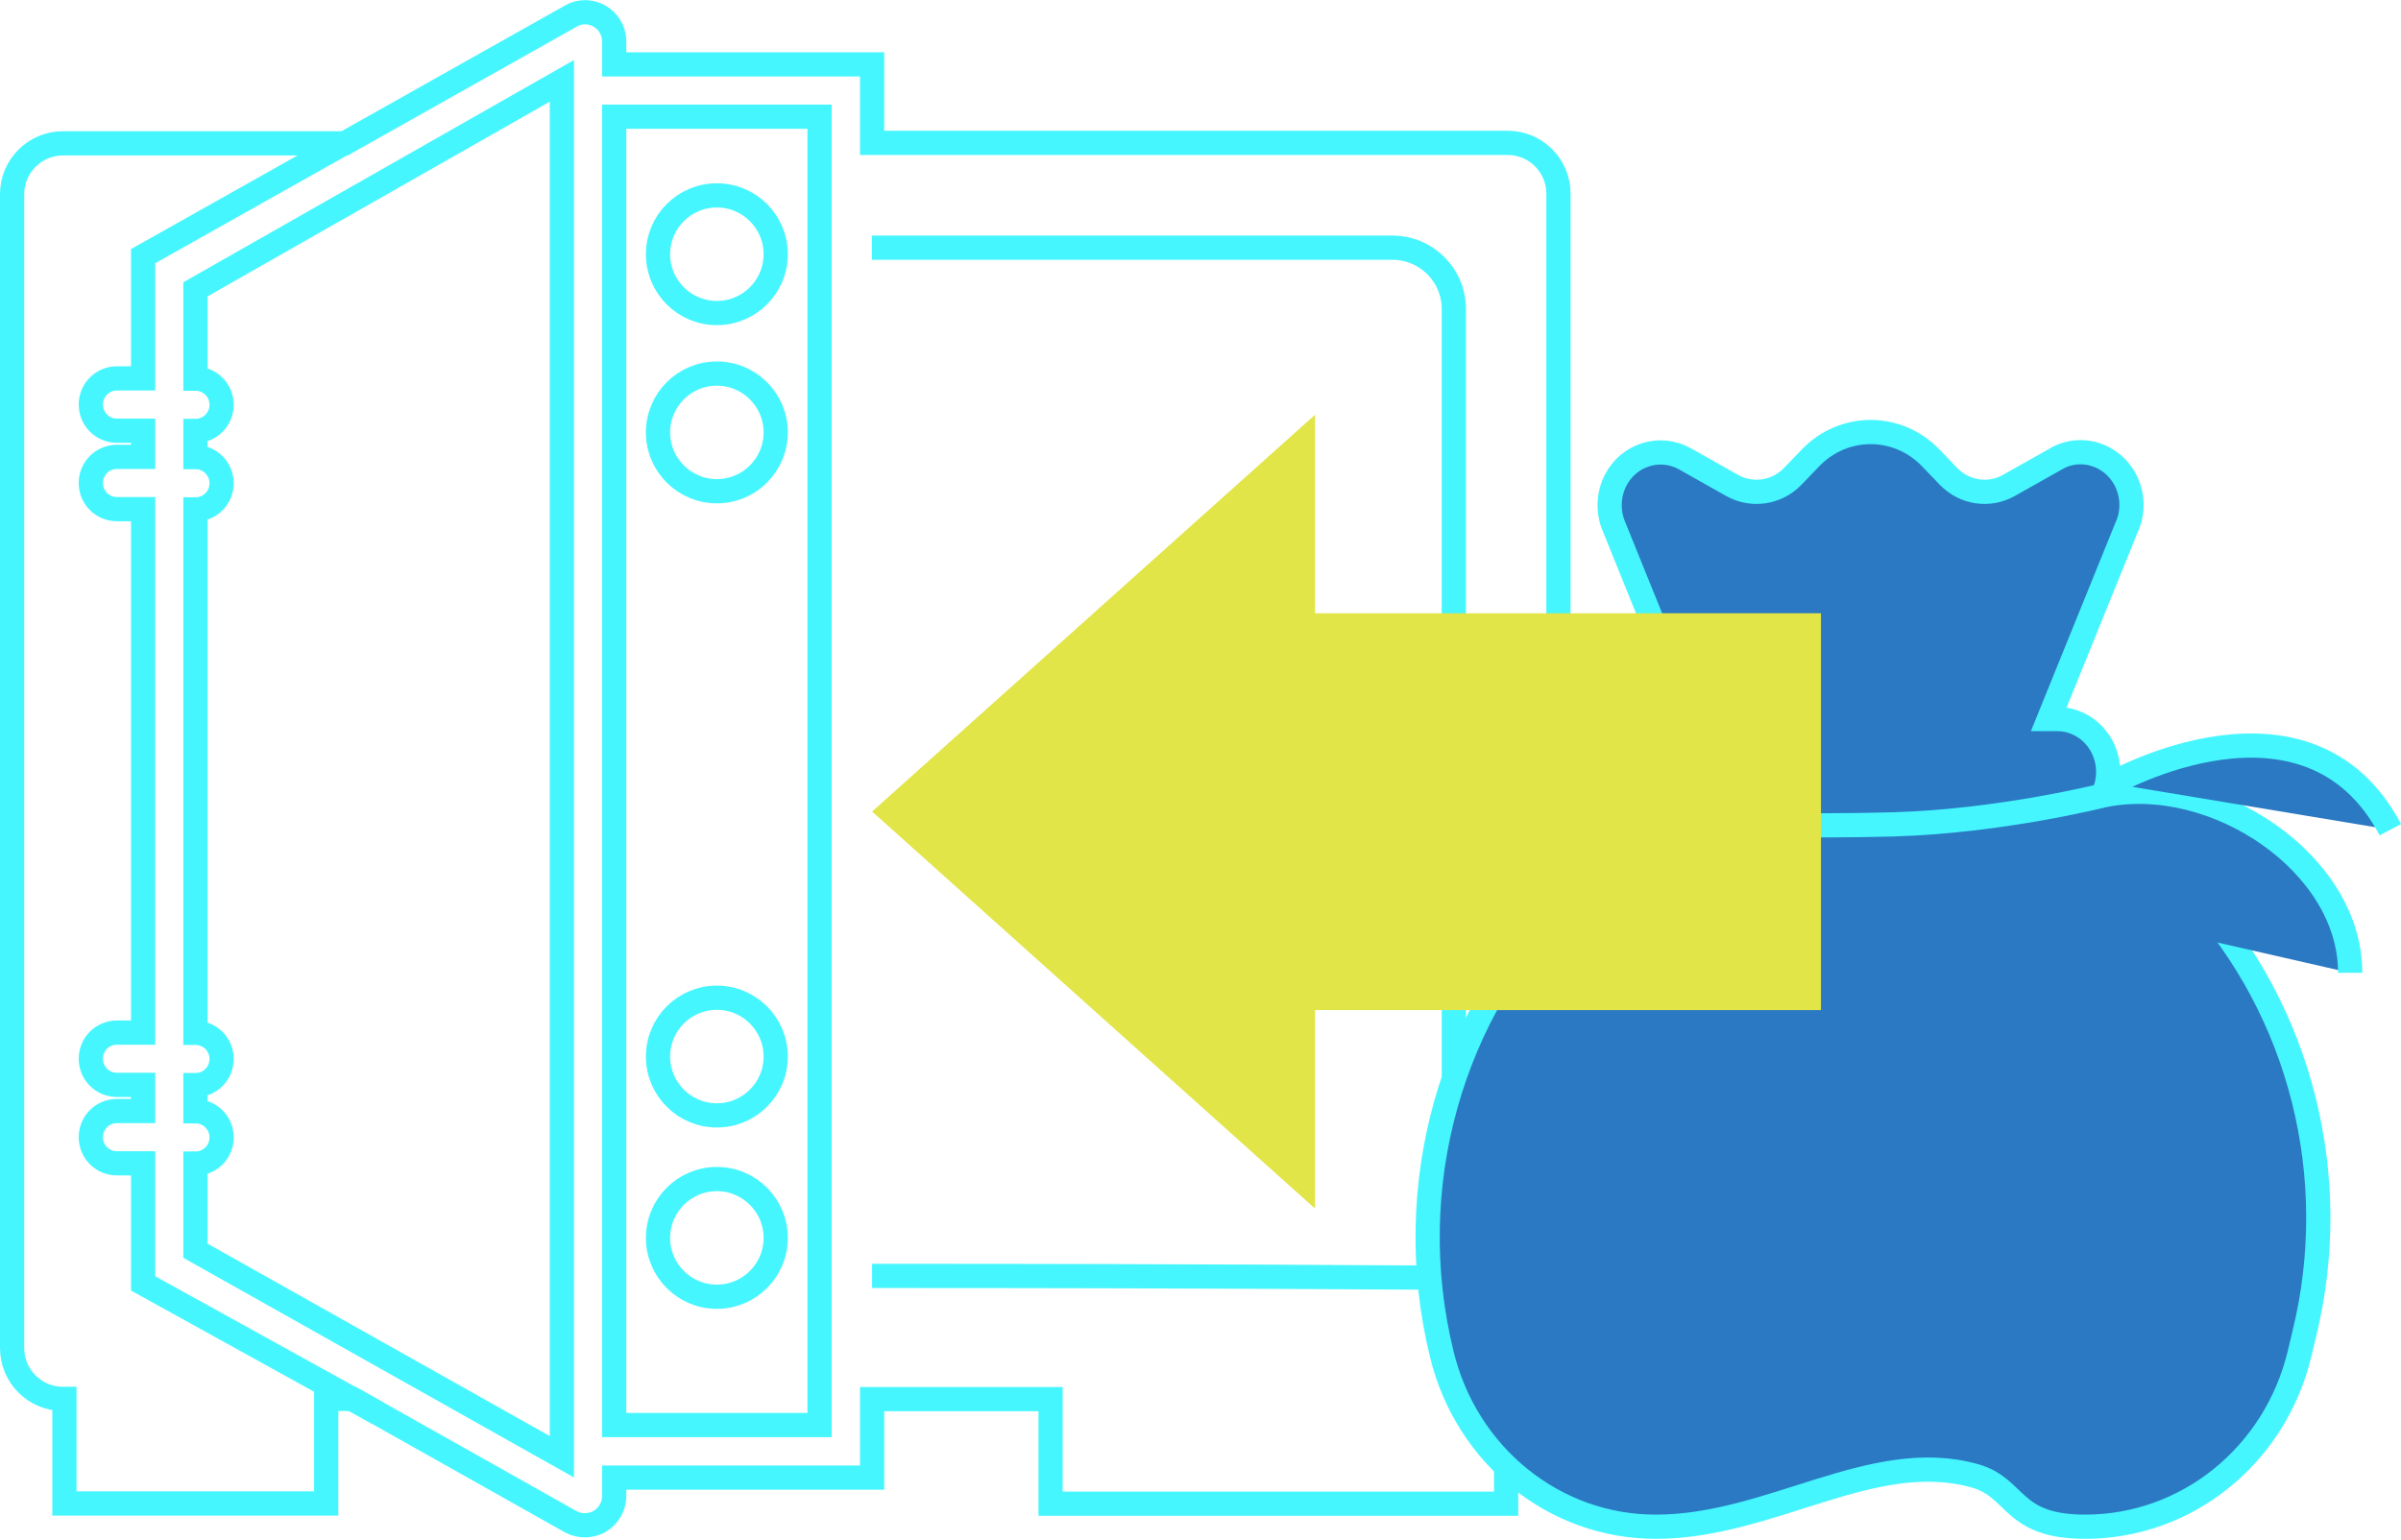
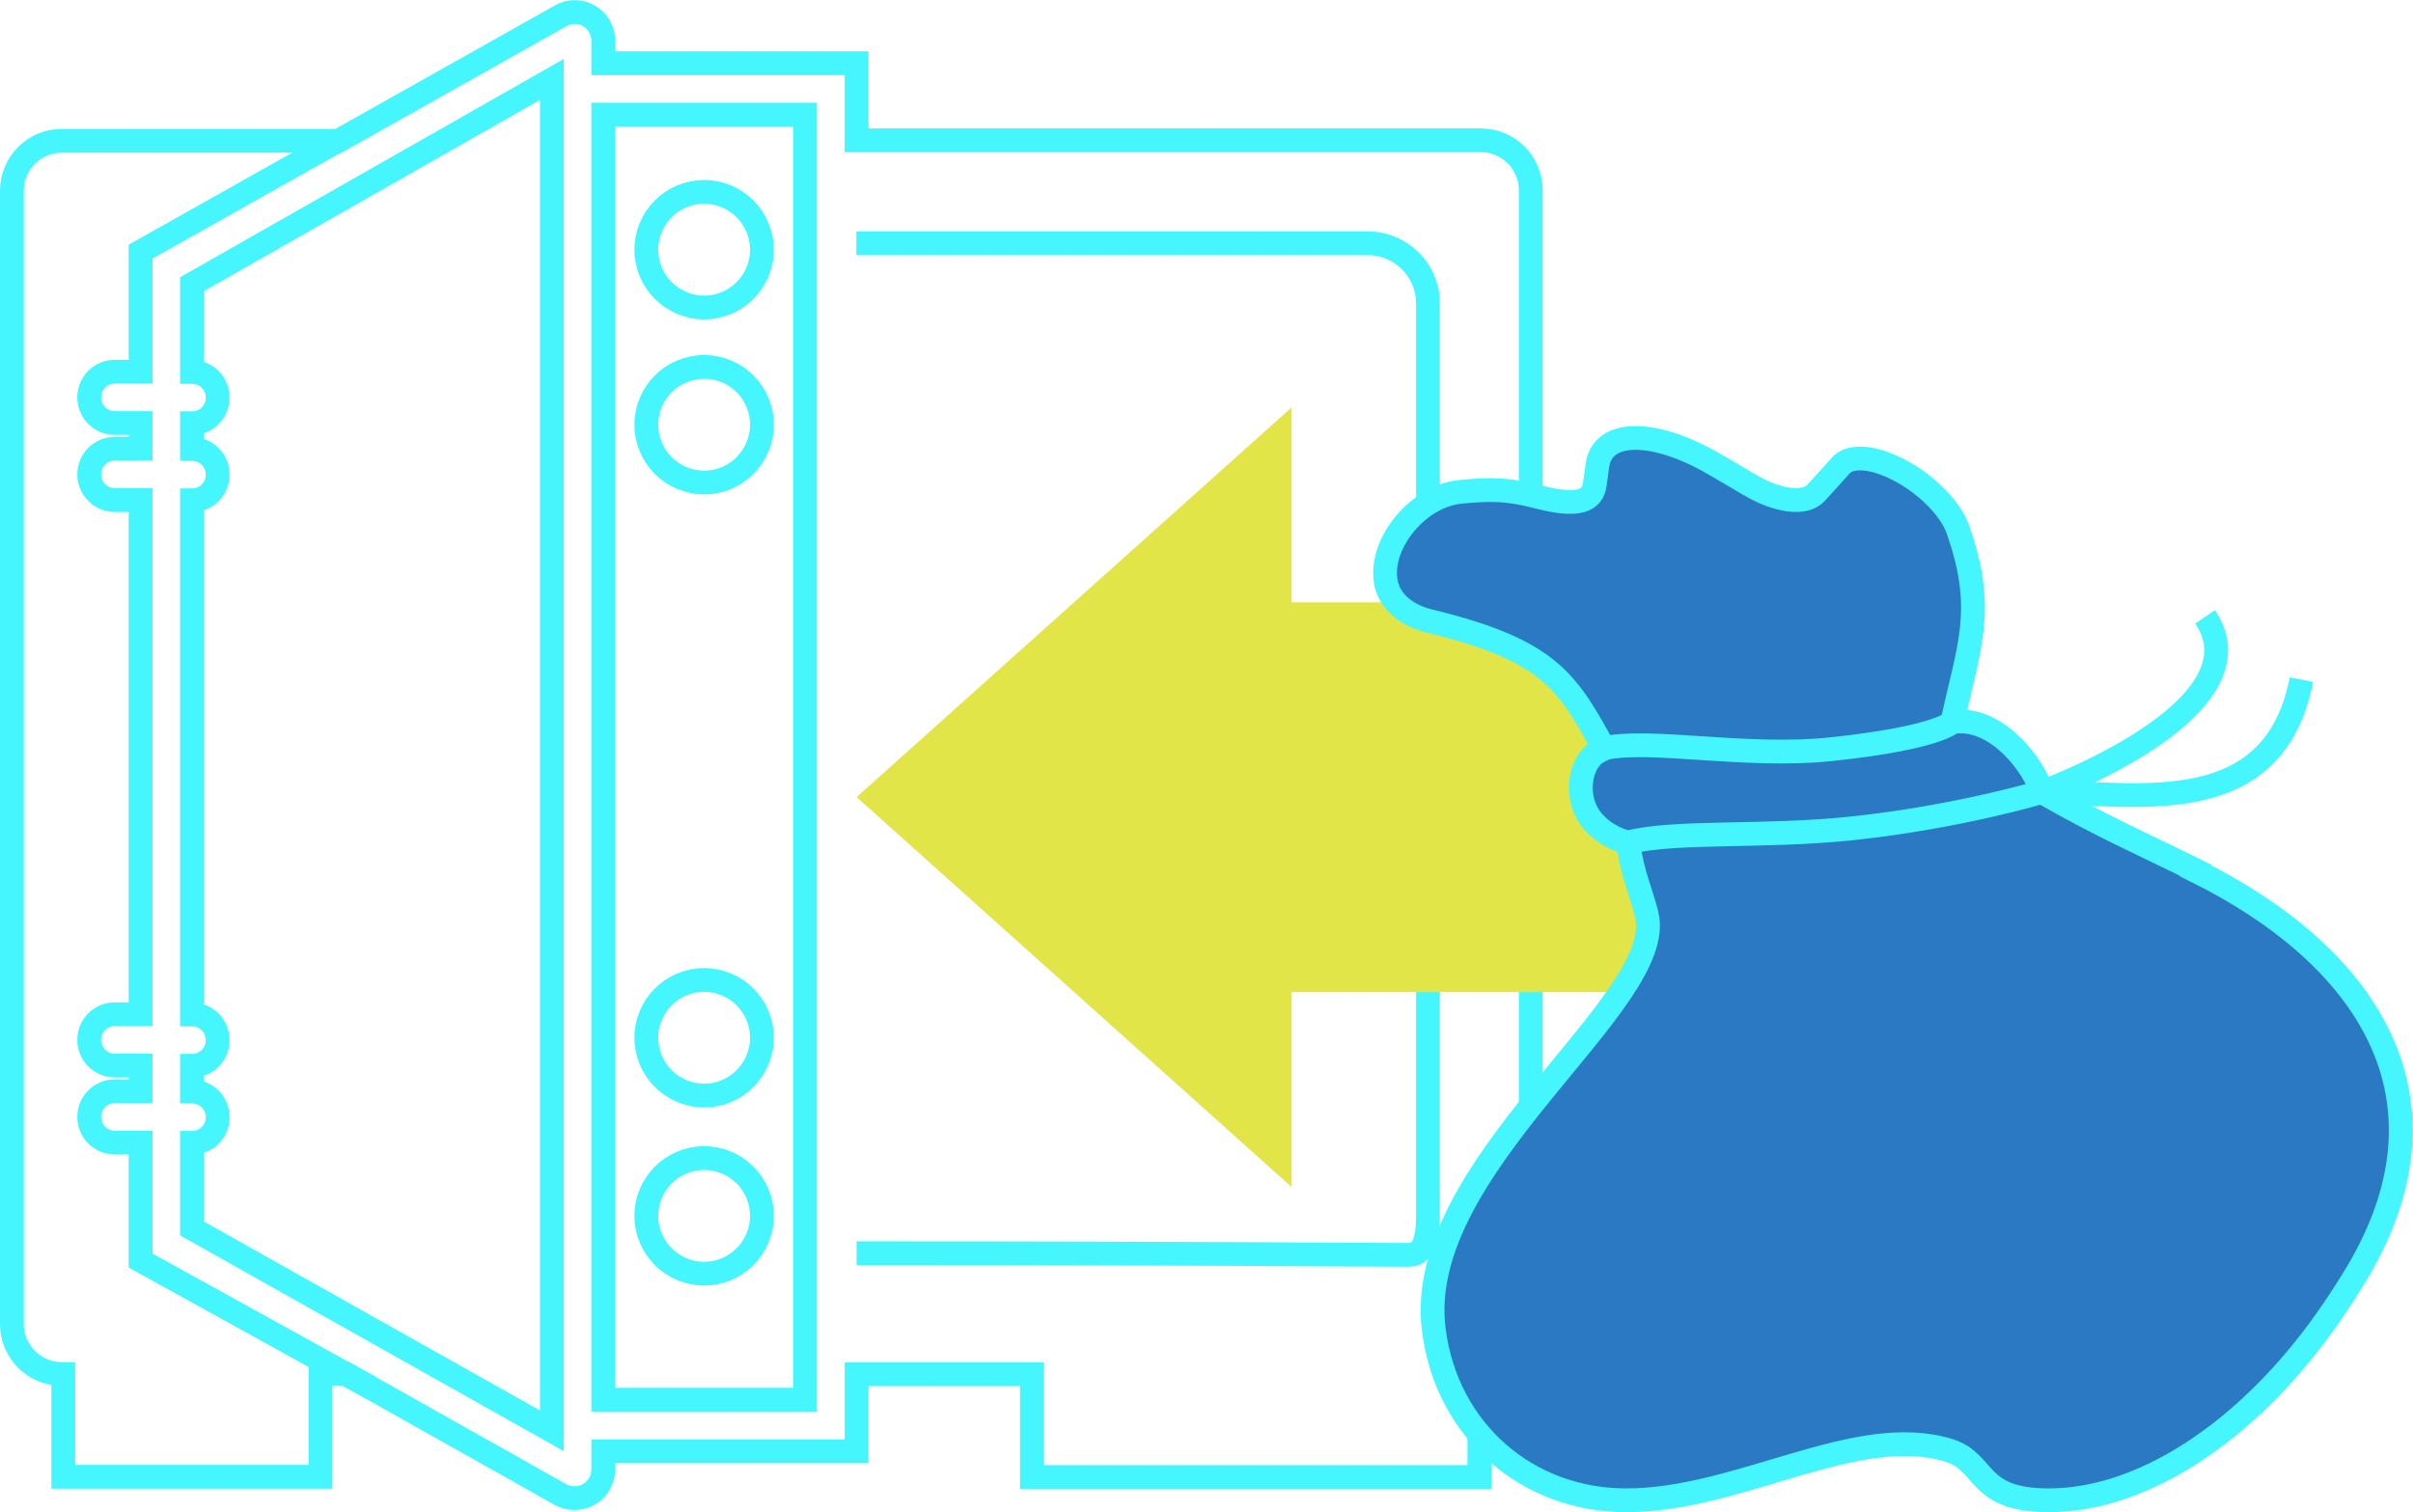
- <svg xmlns="http://www.w3.org/2000/svg" id="Layer_2" data-name="Layer 2" viewBox="0 0 99.14 63.58">
+ <svg xmlns="http://www.w3.org/2000/svg" id="Layer_2" data-name="Layer 2" viewBox="0 0 101.44 63.58">
  <defs>
    <style>
      .cls-1 {
        fill: #2b79c2;
      }

      .cls-1, .cls-2 {
        stroke: #45f6ff;
        stroke-miterlimit: 10;
      }

      .cls-2 {
        fill: none;
      }

      .cls-3 {
        fill: #e1e548;
      }
    </style>
  </defs>
  <g id="ICON">
    <g>
+       <path class="cls-2" d="m.5,8v47.68c0,1.16.94,2.1,2.1,2.1h.06v4.32s10.81,0,10.81,0v-4.32h1.08s9.01,5.07,9.01,5.07c.18.1.39.15.59.15s.42-.05.61-.16c.37-.22.6-.62.6-1.04v-.77h10.65s0-3.24,0-3.24h7.37v4.32s18.81,0,18.81,0v-4.32h.06c1.16,0,2.1-.94,2.1-2.1V8c0-1.16-.94-2.1-2.1-2.1h-26.24v-3.24s-10.65,0-10.65,0v-.95c0-.43-.23-.83-.6-1.04-.37-.22-.83-.22-1.2,0l-9.33,5.25H2.6c-1.16,0-2.1.94-2.1,2.1Z" />
+       <path class="cls-2" d="m36.01,52.7c15.38,0,20.62.07,23.21.07.81,0,.81-1.12.81-1.84V12.76c0-1.4-1.14-2.53-2.54-2.53h-21.49" />
+       <polygon class="cls-3" points="36.01 33.52 54.3 17.13 54.3 25.33 75.19 25.33 75.19 41.72 54.3 41.72 54.3 49.92 36.01 33.52" />
+       <polygon class="cls-2" points="25.36 58.86 25.36 4.82 33.84 4.82 33.84 5.9 33.84 10.22 33.84 22.11 33.84 34 33.84 41.57 33.84 53.46 33.84 57.78 33.84 58.86 25.36 58.86" />
+       <path class="cls-2" d="m23.2,3.34v56.83s-15.13-8.51-15.13-8.51v-3.6c.6,0,1.08-.48,1.08-1.08,0-.6-.48-1.08-1.08-1.08v-1.08c.6,0,1.08-.48,1.08-1.08,0-.6-.48-1.08-1.08-1.08v-21.62c.6,0,1.08-.48,1.08-1.08s-.48-1.08-1.08-1.08v-1.08c.6,0,1.08-.48,1.08-1.08s-.48-1.08-1.08-1.08v-3.69S23.2,3.34,23.2,3.34Z" />
+       <circle class="cls-2" cx="29.6" cy="10.5" r="2.43" />
+       <circle class="cls-2" cx="29.6" cy="51.13" r="2.43" />
+       <circle class="cls-2" cx="29.6" cy="43.64" r="2.43" />
+       <circle class="cls-2" cx="29.6" cy="17.86" r="2.43" />
+       <path class="cls-2" d="m14.23,5.9l-8.32,4.68v.09s0,4.96,0,4.96h-1.08c-.6,0-1.08.48-1.08,1.08,0,.6.48,1.08,1.08,1.08h1.08v1.08h-1.08c-.6,0-1.08.48-1.08,1.08,0,.6.48,1.08,1.08,1.08h1.08v21.62h-1.08c-.6,0-1.08.48-1.08,1.08s.48,1.08,1.08,1.08h1.08v1.08h-1.08c-.6,0-1.08.48-1.08,1.08s.48,1.08,1.08,1.08h1.08v4.96s9.73,5.38,9.73,5.38" />
      <g>
-         <path class="cls-2" d="m.5,8v47.68c0,1.16.94,2.1,2.1,2.1h.06v4.32s10.81,0,10.81,0v-4.32h1.08s9.01,5.07,9.01,5.07c.18.1.39.15.59.15s.42-.05.61-.16c.37-.22.6-.62.6-1.04v-.77h10.65s0-3.24,0-3.24h7.37v4.32s18.81,0,18.81,0v-4.32h.06c1.16,0,2.1-.94,2.1-2.1V8c0-1.16-.94-2.1-2.1-2.1h-26.24v-3.24s-10.65,0-10.65,0v-.95c0-.43-.23-.83-.6-1.04-.37-.22-.83-.22-1.2,0l-9.33,5.25H2.6c-1.16,0-2.1.94-2.1,2.1Z" />
-         <path class="cls-2" d="m36.01,52.7c15.38,0,20.62.07,23.21.07.81,0,.81-1.12.81-1.84V12.76c0-1.4-1.14-2.53-2.54-2.53h-21.49" />
-         <polygon class="cls-2" points="25.36 58.86 25.36 4.82 33.84 4.82 33.84 5.9 33.84 10.22 33.84 22.11 33.84 34 33.84 41.57 33.84 53.46 33.84 57.78 33.84 58.86 25.36 58.86" />
-         <path class="cls-2" d="m23.2,3.34v56.83s-15.13-8.51-15.13-8.51v-3.6c.6,0,1.08-.48,1.08-1.08,0-.6-.48-1.08-1.08-1.08v-1.08c.6,0,1.08-.48,1.08-1.08,0-.6-.48-1.08-1.08-1.08v-21.62c.6,0,1.08-.48,1.08-1.08s-.48-1.08-1.08-1.08v-1.08c.6,0,1.08-.48,1.08-1.08s-.48-1.08-1.08-1.08v-3.69S23.2,3.34,23.2,3.34Z" />
-         <circle class="cls-2" cx="29.6" cy="10.5" r="2.43" />
-         <circle class="cls-2" cx="29.6" cy="51.13" r="2.43" />
-         <circle class="cls-2" cx="29.6" cy="43.64" r="2.43" />
-         <circle class="cls-2" cx="29.6" cy="17.86" r="2.43" />
-         <path class="cls-2" d="m14.23,5.9l-8.32,4.68v.09s0,4.96,0,4.96h-1.08c-.6,0-1.08.48-1.08,1.08,0,.6.48,1.08,1.08,1.08h1.08v1.08h-1.08c-.6,0-1.08.48-1.08,1.08,0,.6.48,1.08,1.08,1.08h1.08v21.62h-1.08c-.6,0-1.08.48-1.08,1.08s.48,1.08,1.08,1.08h1.08v1.08h-1.08c-.6,0-1.08.48-1.08,1.08s.48,1.08,1.08,1.08h1.08v4.96s9.73,5.38,9.73,5.38" />
-         <g>
-           <path class="cls-1" d="m90.58,36.95l-3.72-4.11s-.02-.01-.02-.02c.14-.29.21-.61.21-.94,0-1.2-.94-2.18-2.1-2.18h-.35l3.19-7.87c.52-1.07.1-2.38-.94-2.92-.62-.32-1.35-.31-1.95.04l-1.95,1.1c-.82.46-1.83.31-2.49-.37l-.74-.77c-1.37-1.42-3.59-1.42-4.96,0l-.74.77c-.66.68-1.68.83-2.5.37l-1.95-1.1c-1.02-.57-2.3-.18-2.85.87-.32.61-.34,1.34-.06,1.97l3.2,7.91h-.35c-1.16,0-2.1.96-2.1,2.16,0,.67.3,1.31.82,1.72l-3.33,3.24c-5.01,4.89-7.06,12.19-5.37,19.1,1.01,4.2,4.66,7.15,8.85,7.14,4.74,0,8.95-3.29,13.17-2.1,1.76.5,1.47,2.1,4.55,2.1,4.19,0,7.84-2.94,8.85-7.14l.2-.84c1.58-6.45-.14-13.29-4.56-18.14Z" />
-           <path class="cls-1" d="m68.22,33.6c2.84.48,6.26.55,9.96.45,4.47-.13,8.68-1.2,8.68-1.2,4.6-.94,10.2,2.83,10.18,7.33" />
-           <path class="cls-1" d="m87.21,32.36s8.07-4.57,11.49,1.91" />
-         </g>
+         <path class="cls-1" d="m92.31,36.6c-2.38-1.18-3.88-1.81-6.47-3.29,0,0-.02,0-.04-.02-.06-.27-.19-.56-.38-.87-.69-1.12-1.83-2.09-2.99-2.08-.14,0-.21,0-.35,0,.67-3.11,1.4-4.65.28-7.92-.31-1.12-1.74-2.42-3.14-2.93-.83-.31-1.53-.27-1.84.09-.41.46-.62.69-1.05,1.16-.46.49-1.6.35-2.81-.37-.55-.32-.82-.49-1.38-.81-2.57-1.52-4.79-1.54-4.99.03-.04.34-.07.51-.12.85-.13.75-.97.81-2.31.47-1.27-.33-1.94-.36-3.3-.23-1.79.16-3.41,2.14-3.17,3.74.14.92.94,1.51,1.98,1.73,5.03,1.24,5.68,2.61,7.21,5.33-.1.05-.15.07-.24.12-.78.41-1.03,1.87-.34,2.81.39.53.99.87,1.58,1.03.21,1.41.53,2,.78,2.99.96,3.73-9.87,10.61-8.94,17.52.54,4.2,3.91,7.15,8.1,7.14,4.75,0,9.65-3.29,13.54-2.1,1.62.5,1.11,2.09,4.18,2.1,4.17.02,8.81-3.19,12.16-8.26.27-.41.4-.61.65-1.01,4.79-7.71.42-13.72-6.61-17.2Z" />
+         <path class="cls-2" d="m68.44,35.43c1.93-.51,5.73-.2,9.45-.6,4.49-.48,7.95-1.53,7.95-1.53,4.24.1,9.76,1.15,10.91-4.72" />
+         <path class="cls-2" d="m67.29,31.5c1.93-.51,6.02.4,9.74,0,4.49-.48,5.05-1.14,5.05-1.14" />
+         <path class="cls-2" d="m85.84,33.31s9.5-3.45,6.86-7.37" />
      </g>
-       <polygon class="cls-3" points="36.01 33.52 54.3 17.13 54.3 25.33 75.19 25.33 75.19 41.72 54.3 41.72 54.3 49.92 36.01 33.52" />
    </g>
  </g>
</svg>
